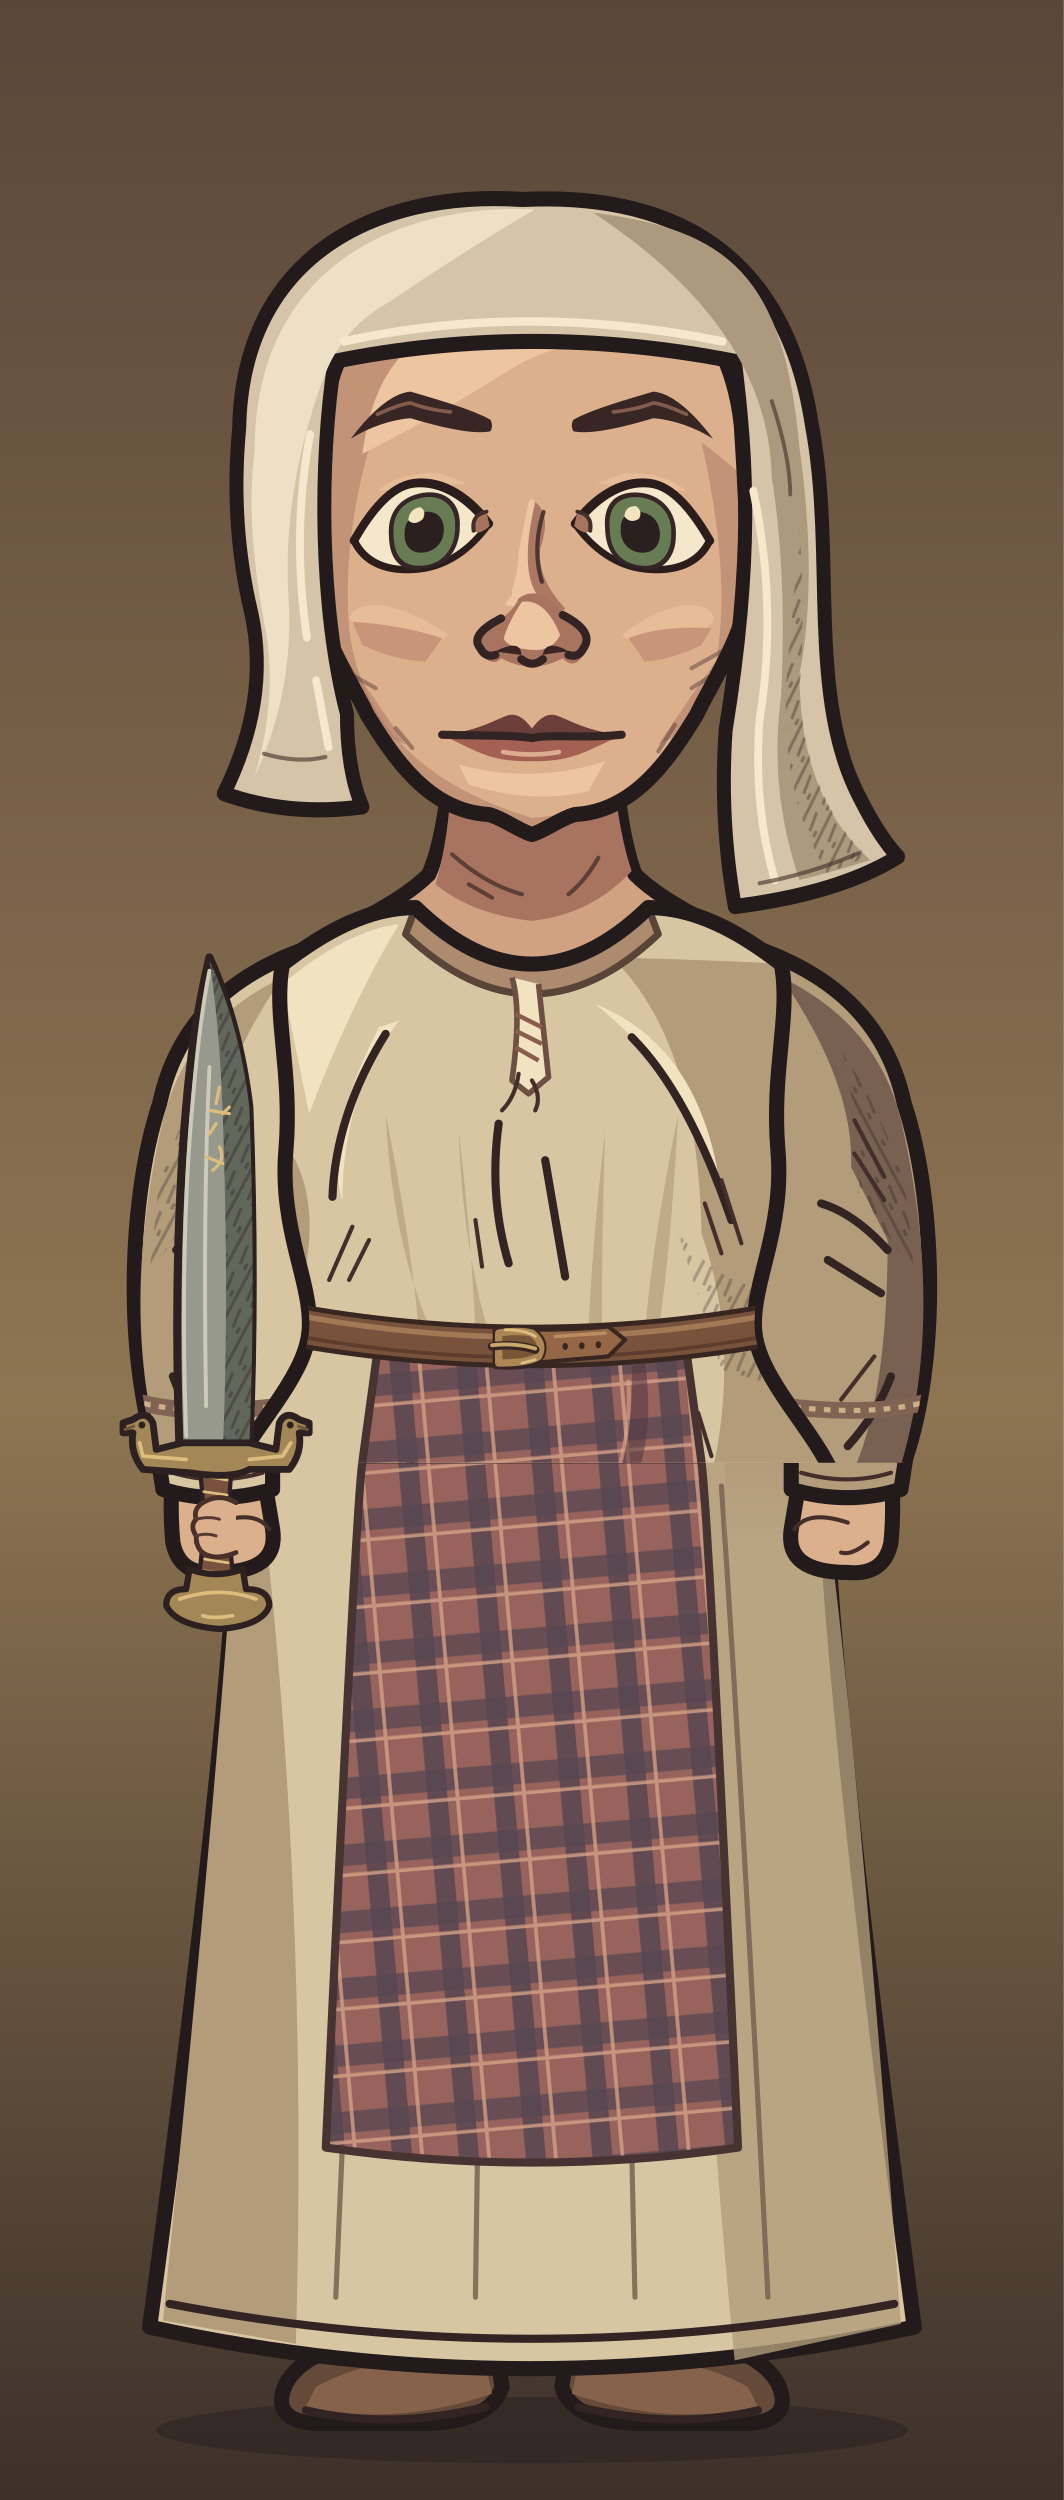
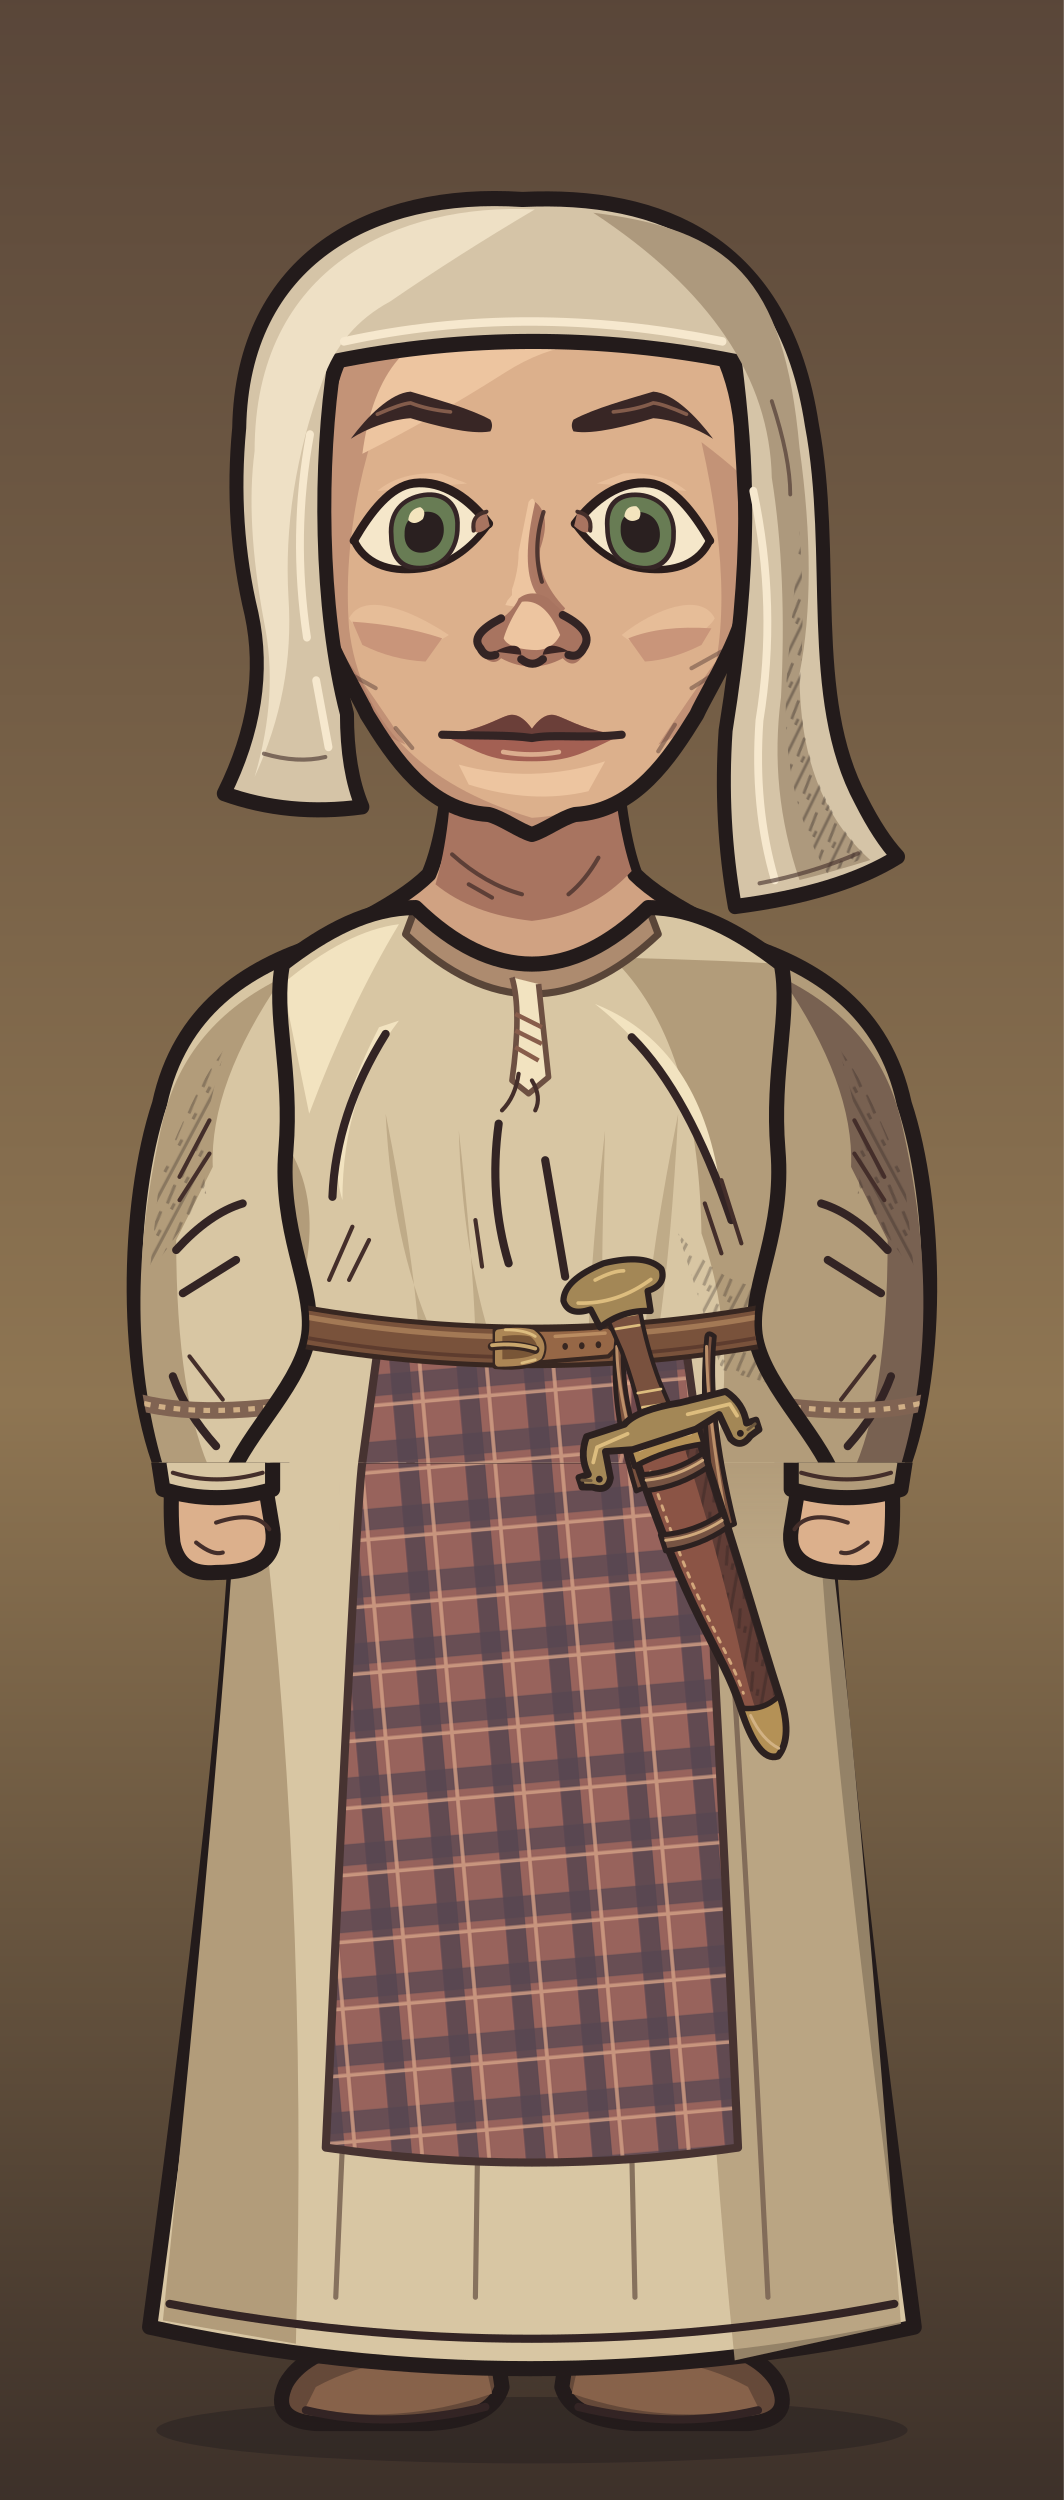
<svg xmlns="http://www.w3.org/2000/svg" xmlns:xlink="http://www.w3.org/1999/xlink" aria-labelledby="title" width="320" height="752" viewBox="0 0 320 752" role="img" data-belt="leather">
  <defs>
    <style>
      .edge {stroke:#231b1b;stroke-width:4.55;stroke-linecap:round;stroke-linejoin:round}
      .seam {fill:none;stroke:#332424;stroke-width:2.45;stroke-linecap:round;stroke-linejoin:round}
      .etch {fill:none;stroke:#442e2a;stroke-width:1.25;stroke-linecap:round}
      .hair-line {fill:none;stroke:#967661;stroke-width:1.45;stroke-linecap:round}
      .white {fill:#f5e7ca;stroke:#2a1d1c;stroke-width:2.65;stroke-linejoin:round}
      .label {fill:#efdfc1;font:600 20px Georgia,serif}
      .muted {fill:#b8aa96;font:13px 'Segoe UI',sans-serif}
      .section {fill:#dcbb8e;font:600 14px 'Segoe UI',sans-serif}
    </style>
    <linearGradient id="umber" x2="0" y2="1" gradientUnits="objectBoundingBox">
      <stop stop-color="#594639" />
      <stop offset=".56" stop-color="#8e7552" />
      <stop offset="1" stop-color="#3c3029" />
    </linearGradient>
    <linearGradient id="ash" x2="0" y2="1" gradientUnits="objectBoundingBox">
      <stop stop-color="#3b423d" />
      <stop offset=".56" stop-color="#7a7d67" />
      <stop offset="1" stop-color="#242b28" />
    </linearGradient>
    <linearGradient id="rose" x2="0" y2="1" gradientUnits="objectBoundingBox">
      <stop stop-color="#51404a" />
      <stop offset=".56" stop-color="#8a6972" />
      <stop offset="1" stop-color="#372c33" />
    </linearGradient>
    <pattern id="paper-grain" width="63" height="57" patternUnits="userSpaceOnUse">
      <path d="M1 16l2-1m21-4 5-2m16 7 6-1M12 32l3-1m16 11 4-1m20-14 4 1M4 51l5-1m41 0 9-2" fill="none" stroke="#231a1b" stroke-width=".85" opacity=".19" />
      <path d="M4 5l9-1m29 2 2-1M1 40l4-1m12 9 1-1m21-23 4-1m9 12 5-2" fill="none" stroke="#f0dbb5" stroke-width=".85" opacity=".23" />
      <path d="M16 19h.6m13-3h.7m28 6h.7m-39 15h.6m23 4h.6m-12 11h.7m29-39h.7" fill="none" stroke="#21191a" stroke-width="1.2" opacity=".28" stroke-linecap="round" />
    </pattern>
    <pattern id="ink-lines" width="7" height="9" patternUnits="userSpaceOnUse" patternTransform="rotate(28)">
      <path d="M1 -2V10m2.8-8 .6 6m1.9-1v5" stroke="#271d1d" stroke-width=".95" fill="none" opacity=".65" />
    </pattern>
    <radialGradient id="vignette" cx=".5" cy=".39" r=".72">
      <stop offset=".47" stop-color="#20191c" stop-opacity="0" />
      <stop offset="1" stop-color="#20191c" stop-opacity=".48" />
    </radialGradient>
    <g id="firs" fill="currentColor">
      <path d="M10 439Q15 379 12 300L9 220 15 146 15 54 19 80 21 147 28 230 25 326 29 439Z" />
      <path d="M17 169Q27 174 45 174L57 169 49 179 27 187 17 185                M18 194Q29 196 52 192L63 183 56 194 26 205 16 207                M15 225Q46 230 67 218L77 206 71 223 42 238 18 241                M17 252Q48 255 78 245L91 230 84 249 52 266 20 269                M14 282Q40 281 71 278L88 261 84 281 57 291 19 298                M19 312Q43 316 69 310L88 299 84 310 58 322 22 325" />
      <path d="M6 312 0 315V284L11 285M0 266 13 270V250L0 249M0 220 15 221 15 206 0 202                M0 180 16 181V167L0 165M0 141 15 150V138L0 133M0 112 17 127V118L0 104" />
      <path d="M64 440Q55 380 58 324L59 258 63 217 68 222 65 266 68 328 76 440Z                M63 291Q78 294 89 282L100 267 96 283 81 301 62 307                M63 323Q80 323 106 304L98 321 68 339                M63 316Q44 306 37 293L41 307 64 329Z" />
    </g>
    <g id="brambles" fill="none" stroke="currentColor" stroke-linecap="round" stroke-linejoin="round">
      <path stroke-width="3.8" d="M9 440Q13 401 21 380T26 333m-8 57Q39 375 43 352m-28 46Q6 377 0 376M41 440Q41 402 63 385m-20 44q26-6 39-30" />
      <path stroke-width="2" d="M23 364l14-13m-12 4-7-15m20 29 17-4m-15-1 1-11m13 49 2-17m2 14 18-5m-34 32q-12-10-17-10" />
    </g>
    <g id="night-scratches" fill="none" stroke="currentColor" stroke-width="1.2" stroke-linecap="round">
      <path d="M16 113q32-11 54-8m-30 9 16-3m184-40q19-4 44 1m-11 7 19 4                M24 335q33-3 68-16m-44 16 26-4m164-9q31 5 60-3m-39 8 38-3                M27 391q22-6 52-5m168 14q28-8 57-8m-40 11 24-4                M55 178l18-6m177 36 17 3m-12-4 17-1" />
    </g>
    <g id="shirt-setting">
      <rect width="320" height="440" fill="url(#umber)" />
      <path d="M50 217q24 8 64 1l-15 7-56 6m176-90q39-13 70-5l-26 4 28 2-64 6" fill="#856c54" opacity=".5" />
      <use xlink:href="#firs" style="color:#342827" opacity=".52" transform="translate(-26 8)" />
      <use xlink:href="#firs" style="color:#413128" opacity=".58" transform="translate(340 101) scale(-1 .81)" />
      <use xlink:href="#night-scratches" style="color:#dfbb87" opacity=".28" />
      <use xlink:href="#brambles" style="color:#291f22" opacity=".71" />
      <rect width="320" height="440" fill="url(#vignette)" />
      <rect width="320" height="440" fill="url(#paper-grain)" />
    </g>
    <g id="armor-setting">
      <rect width="320" height="440" fill="url(#ash)" />
      <path d="M42 173q49-4 68 3l-43 6 25 3-49 4m151 35q47 10 104-6l-26 14-62 8Z" fill="#707764" opacity=".48" />
      <use xlink:href="#firs" style="color:#27312c" opacity=".64" transform="translate(-36 30)" />
      <use xlink:href="#firs" style="color:#303833" opacity=".75" transform="translate(324 45) scale(-.86 1.03)" />
      <use xlink:href="#brambles" style="color:#252a27" opacity=".62" transform="translate(319 10) scale(-1 1)" />
      <use xlink:href="#night-scratches" style="color:#d8d8a9" opacity=".28" transform="translate(-2 21)" />
      <rect width="320" height="440" fill="url(#vignette)" />
      <rect width="320" height="440" fill="url(#paper-grain)" />
    </g>
    <g id="woman-setting">
      <rect width="320" height="440" fill="url(#rose)" />
      <path d="M44 235q40-4 76-1l-20 6-36 2 19 3-44 5m183-50q35 3 60-3l-24 9-31 2" fill="#775d65" opacity=".6" />
      <use xlink:href="#firs" style="color:#3b2b34" opacity=".58" transform="translate(-20 84) scale(.86 .91)" />
      <use xlink:href="#firs" style="color:#3d2e39" opacity=".68" transform="translate(327 54) scale(-.85 .98)" />
      <path d="M300 440q-2-82-6-173l-9-103 7-35 12 42 9 98 7 171Z                M294 195q-10-18-25-24l-15-1 13-4 11 2 18 15                M285 162q-13-22-34-27l-7 4 7-11 17 4 20 17                M303 242q-18-23-36-27l-13 3 15-9 11 2 21 15" fill="#3a2b33" opacity=".64" />
      <use xlink:href="#brambles" style="color:#2d2229" opacity=".8" transform="translate(12 6)" />
      <use xlink:href="#night-scratches" style="color:#e1b8a8" opacity=".28" transform="translate(0 7)" />
      <rect width="320" height="440" fill="url(#vignette)" />
      <rect width="320" height="440" fill="url(#paper-grain)" />
    </g>
    <pattern id="mail-rings" width="14" height="13" patternUnits="userSpaceOnUse" patternTransform="rotate(-7)">
      <path d="M-1 2q3-3 6 0 1 3-2 5Q0 8-1 5M6 2q3-3 6 0 1 3-2 5Q7 8 6 5M3 8q3-3 6 0 1 3-2 5-3 1-4-2M10 8q3-3 6 0" fill="none" stroke="#2d2c28" stroke-width="1.6" stroke-linecap="round" />
      <path d="M-.5 4q1.5-2 3-1m5 1q1.4-2 3-1M4 10q1.5-2 3-1m4 1q1.4-2 3-1" fill="none" stroke="#9a9b87" stroke-width="1.12" opacity=".78" stroke-linecap="round" />
    </pattern>
    <pattern id="armor-plates" width="47" height="24" patternUnits="userSpaceOnUse" patternTransform="translate(4 4) rotate(2)">
      <path d="M1 0l21 .7 1 18-3 3-17-1-1-4Zm24 1 19-1 2 15-3 7-19-2Z" fill="#85867a" stroke="#352e2a" stroke-width="1.75" stroke-linejoin="round" />
      <path d="M2 2l18 .2-.2 4L5 7 4 17Zm24 0 16-1 1 4-14 2-3 10Z" fill="#a9a58d" />
      <path d="M19 4l4 14-3 3-16-1 13-4Zm22 2 4 10-2 5-17-1 13-4Z" fill="#62655f" />
      <path d="M7 7l1-.5m6 12 3-2m16-7 5-1m-7 5 4-2" fill="none" stroke="#d0c0a0" stroke-width=".9" opacity=".76" />
      <path d="M6 12q2-2 2.7 1-1 2.2-2.7.5Zm12 1q1.8-2 2.4.6-1 2.6-2.5.8Zm11 1q1-2.2 2.8-1-.2 2.9-2.8 2.1Zm12-2q2.2-1.4 2.3.8-1 2.3-2.3.5Z" fill="#3c342d" />
    </pattern>
    <clipPath id="portrait-frame">
      <rect width="320" height="440" />
    </clipPath>
    <clipPath id="wardrobe-torso-mask">
      <path d="M125 273 C111 273 98 280 85 290 C82 305 88 322 86 346 C84 370 94 386 93 400 C92 415 74 431 69 445 H251 C246 431 228 415 227 400 C226 386 236 370 234 346 C232 322 238 305 235 290 C222 280 209 273 195 273 Q160 307 125 273Z" />
    </clipPath>
    <clipPath id="wardrobe-sleeve-mask">
      <path d="M96 284 C74 291 54 304 48 332 C38 362 37 415 50 445 H80 Q114 406 114 336Z" />
    </clipPath>
    <clipPath id="face-shape-clip">
      <path d="M 160 73 C 191 73 219 90 223 128 C 224 143 225 164 225 177 C 225 189 213.19 207 209.55 215 C 201.55 228 191 244 173 245 C 169 246 163.6 250 160 251 C 156.4 250 151 246 147 245 C 129 244 118.45 228 110.45 215 C 106.81 207 95 189 95 177 C 95 164 96 143 97 128 C 101 90 129 73 160 73 Z" />
    </clipPath>
    <clipPath id="face-features-eye-left">
      <path d="M-21 0 C-16 -8 -10 -15 -3 -15 C6 -15 14 -8 19.5 0 C14 7 7 11 -1 11 C-11 11 -18 7 -21 0Z" />
    </clipPath>
    <clipPath id="face-features-eye-right">
      <path d="M-21 0 C-16 -8 -10 -15 -3 -15 C6 -15 14 -8 19.5 0 C14 7 7 11 -1 11 C-11 11 -18 7 -21 0Z" />
    </clipPath>
    <clipPath id="face-features-nose-bridge">
      <path d="M154 144H167V179L172 185V187H149V185L154 179Z" />
    </clipPath>
+     <clipPath id="full-costume-hands-clip">
+       <rect x="0" y="440" width="320" height="312" />
+     </clipPath>
    <clipPath id="full-costume-join-outline">
      <path d="M72 435 Q72 500 45 700 Q159 725 275 700 Q248 495 248 435Z M102 436H218V469H102Z" clip-rule="evenodd" />
    </clipPath>
    <linearGradient id="full-costume-join-fade" x1="0" y1="0" x2="0" y2="1">
      <stop offset="0" stop-color="#fff" />
      <stop offset="1" stop-color="#000" />
    </linearGradient>
    <mask id="full-costume-join-mask" maskUnits="userSpaceOnUse" x="0" y="440" width="320" height="26">
      <rect x="0" y="440" width="320" height="26" fill="url(#full-costume-join-fade)" />
    </mask>
  </defs>
  <g data-part="full-costume">
    <rect width="320" height="752" fill="url(#umber)" />
    <ellipse cx="160" cy="731" rx="113" ry="10" fill="#261f20" opacity=".5" />
    <g>
      <g transform="translate(9 0)">
        <path d="M99 689Q119 683 138 691L142 718Q139 728 120 729H86Q72 728 77 717Q82 708 99 704Z" fill="#654939" class="edge" />
        <path d="M86 718Q108 706 137 711L139 720Q110 730 83 724Z" fill="#87624a" />
        <path d="M101 711L103 700Q115 704 136 707" class="etch" />
        <path d="M83 725Q108 731 137 724" class="seam" />
      </g>
    </g>
    <g transform="translate(320 0) scale(-1 1)">
      <g transform="translate(9 0)">
        <path d="M99 689Q119 683 138 691L142 718Q139 728 120 729H86Q72 728 77 717Q82 708 99 704Z" fill="#654939" class="edge" />
        <path d="M86 718Q108 706 137 711L139 720Q110 730 83 724Z" fill="#87624a" />
        <path d="M101 711L103 700Q115 704 136 707" class="etch" />
        <path d="M83 725Q108 731 137 724" class="seam" />
      </g>
    </g>
    <path d="M72 435 Q72 500 45 700 Q159 725 275 700 Q248 495 248 435Z" fill="#d8c6a3" class="edge" />
    <path d="M77 437 Q93 562 89 705 L49 698 Q67 522 72 437Z" fill="#b29c7a" />
    <path d="M208 439Q208 582 221 710 L271 699 Q256 499 246 437Z" fill="#b29c7a" opacity=".79" />
    <path d="M113 447 Q107 550 101 691" fill="none" stroke="#786151" stroke-width="1.55" stroke-linecap="round" opacity=".85" />
    <path d="M147 447 Q145 550 143 691" fill="none" stroke="#786151" stroke-width="1.55" stroke-linecap="round" opacity=".85" />
    <path d="M185 447 Q188 550 191 691" fill="none" stroke="#786151" stroke-width="1.55" stroke-linecap="round" opacity=".85" />
    <path d="M217 447 Q224 550 231 691" fill="none" stroke="#786151" stroke-width="1.55" stroke-linecap="round" opacity=".85" />
    <path d="M51 693Q160 714 269 693" class="seam" />
    <g clip-path="url(#full-costume-join-outline)" mask="url(#full-costume-join-mask)">
      <use transform="matrix(1 0 0 -4 0 2200)" xlink:href="#full-costume-upper" />
    </g>
    <path d="M109.091 439H210.909 Q213 452 222 646 Q160 655 98 646 Q107 452 109.091 439Z" fill="url(#wardrobe-nw-checked-waist-panel-weave)" stroke="#473331" stroke-width="2.45" stroke-linejoin="round" />
-     <g>
-       <path d="M52 441 Q51 454 52 464 Q54 474 65 473Q84 473 82 460 L79 442Z" fill="#dcb08c" class="edge" data-part="hand" />
-       <path d="M65 458Q77 454 81 460 M59 464q5 4 8 3" class="etch" />
-       <path d="M47 435H82L82 448Q65 453 49 448Z" fill="#d8c6a3" class="edge" />
-       <path d="M52 443Q65 447 79 443" class="etch" />
-     </g>
-     <g transform="translate(320 0) scale(-1 1)">
-       <path d="M52 441 Q51 454 52 464 Q54 474 65 473Q84 473 82 460 L79 442Z" fill="#dcb08c" class="edge" data-part="hand" />
-       <path d="M65 458Q77 454 81 460 M59 464q5 4 8 3" class="etch" />
-       <path d="M47 435H82L82 448Q65 453 49 448Z" fill="#b29c7a" class="edge" />
-       <path d="M52 443Q65 447 79 443" class="etch" />
-     </g>
  </g>
  <g clip-path="url(#portrait-frame)" id="full-costume-upper">
    <g data-part="neck">
      <g id="face-shape-neck">
        <path d="M 136 219 Q 135 249 129 263 Q 122 270 106 278 L 123 301 197 301 214 278 Q 198 270 191 263 Q 186 250 184 219 Z" fill="#d0a282" class="edge" />
        <path d="M 136 224 184 224 Q 185 247 190 262 Q 178 275 160 277 Q 142 275 131 266 Q 136 249 136 224 Z" fill="#a87460" />
        <path d="M 136 257 q 10 9 21 12 m -16 -3 7 4 m 32 -12 q -4 7 -9 11" class="etch" opacity=".75" />
      </g>
    </g>
    <g id="wardrobe-outfit-nw_nov_womens_rubakha" data-outfit="nw_nov_womens_rubakha">
      <path d="M96 284 C74 291 54 304 48 332 C38 362 37 415 50 445 H80 Q114 406 114 336Z" fill="#d8c6a3" class="edge" />
      <g data-part="sleeve-left" clip-path="url(#wardrobe-sleeve-mask)">
        <path d="M49 337 Q56 308 85 294 Q63 326 64 351 L53 373 Q53 421 64 444 H50 Q35 397 49 337Z" fill="#b29c7a" />
        <path d="M48 354 Q59 326 68 315 Q59 342 62 359 L45 383Z" fill="url(#ink-lines)" opacity=".44" />
        <path d="M53 376 q10 -11 20 -14 m-18 27 16 -10 M52 414 q4 11 13 21" class="seam" />
        <path d="M54 354 l9 -17 m-9 24 9 -14 m-6 61 10 13" class="etch" />
        <path d="M39 421 Q61 428 103 420" fill="none" stroke="#806352" stroke-width="5" />
        <path d="M39 421 Q61 428 103 420" fill="none" stroke="#d0af86" stroke-width="1.55" stroke-dasharray="2 2.5" />
      </g>
      <g transform="translate(320 0) scale(-1 1)">
        <path d="M96 284 C74 291 54 304 48 332 C38 362 37 415 50 445 H80 Q114 406 114 336Z" fill="#b29c7a" class="edge" />
        <g data-part="sleeve-right" clip-path="url(#wardrobe-sleeve-mask)">
          <path d="M49 337 Q56 308 85 294 Q63 326 64 351 L53 373 Q53 421 64 444 H50 Q35 397 49 337Z" fill="#786151" />
          <path d="M48 354 Q59 326 68 315 Q59 342 62 359 L45 383Z" fill="url(#ink-lines)" opacity=".44" />
          <path d="M53 376 q10 -11 20 -14 m-18 27 16 -10 M52 414 q4 11 13 21" class="seam" />
          <path d="M54 354 l9 -17 m-9 24 9 -14 m-6 61 10 13" class="etch" />
          <path d="M39 421 Q61 428 103 420" fill="none" stroke="#806352" stroke-width="5" />
          <path d="M39 421 Q61 428 103 420" fill="none" stroke="#d0af86" stroke-width="1.55" stroke-dasharray="2 2.5" />
        </g>
      </g>
      <path d="M125 273 C111 273 98 280 85 290 C82 305 88 322 86 346 C84 370 94 386 93 400 C92 415 74 431 69 445 H251 C246 431 228 415 227 400 C226 386 236 370 234 346 C232 322 238 305 235 290 C222 280 209 273 195 273 Q160 307 125 273Z" fill="#d8c6a3" />
      <g data-part="torso" clip-path="url(#wardrobe-torso-mask)">
        <path d="M85 296 Q104 280 120 278 Q105 303 93 335Z" fill="#f2e3c0" />
        <path d="M184 288 Q222 289 235 290 L252 444 H214 Q223 405 211 371 Q210 313 184 288Z" fill="#b29c7a" />
        <path d="M86 344 Q96 359 92 381 L77 402 L69 359Z" fill="#b29c7a" />
        <path d="M204 371 Q220 390 232 386 L231 416 L217 412Z" fill="url(#ink-lines)" opacity=".42" />
        <path d="M120 307 Q103 329 103 361 Q97 342 114 309Z M179 302 Q209 314 216 353 Q203 321 179 302Z" fill="#f2e3c0" />
        <path d="M133 409 Q124 426 123 444 H113 Q119 423 133 409Z M174 412 Q184 426 192 445 H177Z" fill="#f2e3c0" />
        <path d="M116 311 Q101 335 100 360 M190 312 Q207 329 220 367 M150 338 q-3 22 3 42 m11 -31 6 35 M129 421 l-7 24 m60 -28 8 27" class="seam" />
        <path d="M106 369 l-7 16 m12 -12 -6 12 M217 355 l6 19 m-11 -12 5 15 M143 367 l2 14 m65 44 4 13" class="etch" />
        <path d="M125 273 Q160 307 195 273 l3 8 Q160 317 122 281Z" fill="#ad8b6f" stroke="#594538" stroke-width="2.15" stroke-linejoin="round" />
        <path d="M154 294Q157 304 154 325l5 4 6-5-3-28" fill="#f2e3c0" stroke="#6d5042" stroke-width="1.7" stroke-linejoin="round" />
        <path d="M155 305l8 4m-8 1 8 4m-8 1 7 4" fill="none" stroke="#885d4b" stroke-width="1.35" />
        <path d="M156 323Q155 330 151 334 M160 325Q163 330 161 334" class="etch" />
        <path d="M116 335 Q124 375 126 401 L130 401 Q118 374 116 335Z" fill="#b29c7a" opacity="0.66" />
        <path d="M138 340 Q142 375 143 401 L147 401 Q139 374 138 340Z" fill="#b29c7a" opacity="0.66" />
        <path d="M182 340 Q178 375 177 401 L181 401 Q181 374 182 340Z" fill="#b29c7a" opacity="0.66" />
        <path d="M204 335 Q196 375 194 401 L198 401 Q202 374 204 335Z" fill="#b29c7a" opacity="0.66" />
        <g data-part="checked-waist-panel">
          <defs>
            <pattern id="wardrobe-nw-checked-waist-panel-weave" width="20" height="20" patternUnits="userSpaceOnUse" patternTransform="rotate(-5)">
              <rect width="20" height="20" fill="#98635c" />
              <path d="M4 0V20" fill="none" stroke="#564550" stroke-width="6" opacity="0.84" />
              <path d="M0 5H20" fill="none" stroke="#564550" stroke-width="6.5" opacity="0.72" />
              <path d="M10 0V20 M0 11H20" fill="none" stroke="#d5a186" stroke-width="1.1" opacity="0.78" />
            </pattern>
          </defs>
          <path d="M114 403 Q160 413 206 403 L212 447 H108Z" fill="url(#wardrobe-nw-checked-waist-panel-weave)" stroke="#473331" stroke-width="2.45" stroke-linejoin="round" />
          <path d="M190 411Q191 429 185 446h6Q197 430 194 410Z" fill="#4f3540" opacity="0.54" />
          <path d="M189 415Q190 430 185 446" fill="none" stroke="#e0ab8c" stroke-width="1.2" opacity="0.53" />
        </g>
      </g>
      <path d="M125 273 C111 273 98 280 85 290 C82 305 88 322 86 346 C84 370 94 386 93 400 C92 415 74 431 69 445 H251 C246 431 228 415 227 400 C226 386 236 370 234 346 C232 322 238 305 235 290 C222 280 209 273 195 273 Q160 307 125 273Z" fill="none" class="edge" />
    </g>
    <g id="face-shape">
      <path d="M 160 73 C 191 73 219 90 223 128 C 224 143 225 164 225 177 C 225 189 213.19 207 209.55 215 C 201.55 228 191 244 173 245 C 169 246 163.6 250 160 251 C 156.4 250 151 246 147 245 C 129 244 118.45 228 110.45 215 C 106.81 207 95 189 95 177 C 95 164 96 143 97 128 C 101 90 129 73 160 73 Z" fill="#dcb08c" />
      <g clip-path="url(#face-shape-clip)">
        <path d="M 70 141 Q 104 91 123 103 Q 102 148 105 189 Q 110 231 160 246 Q 192 244 211 214 Q 223 186 211 133 Q 235 151 250 174 L 250 265 70 265 Z" fill="#c39377" />
        <path d="M 109 136.5 Q 114 99 142 98 Q 173 89 195 107 Q 174 98 152 112 Q 130 126 109 136.5 Z" fill="#edc5a0" />
        <g transform="translate(160 0) scale(-1 1)">
          <path d="M 25 191 C 37 183 51 178 55 186 C 51 193 34 197.667 25 191 Z" fill="#edc5a0" opacity=".605" />
          <path d="M 27 192 Q 39 188 54 187 L 51 194 Q 42 198.5 32 199 Z" fill="#c9957a" />
          <path d="M 56 198 Q 48 209 38 224 Q 52 218 62 202 Z" fill="#a87460" opacity=".51" />
        </g>
        <g transform="translate(160 0) scale(1 1)">
          <path d="M 27 191 C 37 183 51 178 55 186 C 51 193 34 197.667 27 191 Z" fill="#edc5a0" opacity=".605" />
          <path d="M 29 192 Q 39 188 54 189 L 51 194 Q 42 198.5 34 199 Z" fill="#c9957a" />
          <path d="M 56 198 Q 48 209 38 224 Q 52 218 62 202 Z" fill="#a87460" opacity=".51" />
        </g>
        <path d="M 92 183 Q 99 211 120 232 L 132 247 119 248 Q 98 234 85 212 Z M 229 184 Q 224 217 203 241 L 193 250 209 247 Q 230 233 240 211 Z" fill="url(#ink-lines)" opacity=".42" />
        <path d="M 138 230 Q 160 236 182 229 L 177 238 Q 160 242 141 236 Z" fill="#edc5a0" />
        <path d="M 104 202 l 9 5 m -8 1 6 4 m 97 -11 9 -5 m -9 11 8 -5 m -97 17 5 6 m 74 1 5 -8" class="etch" opacity=".42" />
      </g>
      <path d="M 160 73 C 191 73 219 90 223 128 C 224 143 225 164 225 177 C 225 189 213.19 207 209.55 215 C 201.55 228 191 244 173 245 C 169 246 163.6 250 160 251 C 156.4 250 151 246 147 245 C 129 244 118.45 228 110.45 215 C 106.81 207 95 189 95 177 C 95 164 96 143 97 128 C 101 90 129 73 160 73 Z" fill="none" class="edge" />
    </g>
    <g clip-path="url(#face-shape-clip)">
      <g data-part="eyes">
        <g transform="matrix(1 -0.12 0 1 127.5 160)">
          <path d="M-14 -14 Q-7 -19 5 -17 L13 -13" fill="#edc5a0" opacity=".65" />
          <path d="M-21 0 C-16 -8 -10 -15 -3 -15 C6 -15 14 -8 19.5 0 C14 7 7 11 -1 11 C-11 11 -18 7 -21 0Z" class="white" style="stroke-width:2.15" />
          <g clip-path="url(#face-features-eye-left)">
            <g transform="translate(0 0) scale(1 1)">
              <path d="M-9.8 0 C-10.4 -7 -6.6 -10.9 0 -11.1 C6.1 -11.2 10.5 -7 10.1 -.3 C10.2 5.9 6.4 11 0 10.8 C-6.1 10.7 -9.7 7.2 -9.8 0Z" fill="#687c54" stroke="#352526" stroke-width="1.4" />
              <path d="M-5.8 -.2C-5.9-3.8-3.5-6 .1-6 3.8-6 6-3.6 6 .1 6 3.9 3.3 6.3-.2 6.2-3.9 6.1-6 3.3-5.8-.2Z" fill="#2a2020" />
              <path d="M-4.7-4.1Q-4.4-7.4-1.1-7.6 .9-6.3-.3-3.9-2.9-2-4.7-4.1Z" fill="#f3e4bd" />
            </g>
          </g>
          <path d="M-21 0 C-16 -8 -10 -15 -3 -15 C6 -15 14 -8 19.5 0" fill="none" stroke="#2a1d1c" stroke-width="2.65" stroke-linecap="round" />
          <path d="M18.8 -3.8 Q14.2 -3.4 15 1.4 Q16.5 3.2 19.8 .6Z" fill="#a87460" />
          <path d="M18.8 -3.8 Q14.2 -3.4 15 1.4" class="etch" />
        </g>
        <g transform="matrix(-1 -0.12 0 1 192.5 160)">
          <path d="M-14 -14 Q-7 -19 5 -17 L13 -13" fill="#edc5a0" opacity=".65" />
          <path d="M-21 0 C-16 -8 -10 -15 -3 -15 C6 -15 14 -8 19.5 0 C14 7 7 11 -1 11 C-11 11 -18 7 -21 0Z" class="white" style="stroke-width:2.15" />
          <g clip-path="url(#face-features-eye-right)">
            <g transform="translate(0 0) scale(-1 1)">
              <path d="M-9.8 0 C-10.4 -7 -6.6 -10.9 0 -11.1 C6.1 -11.2 10.5 -7 10.1 -.3 C10.2 5.9 6.4 11 0 10.8 C-6.1 10.7 -9.7 7.2 -9.8 0Z" fill="#687c54" stroke="#352526" stroke-width="1.4" />
              <path d="M-5.8 -.2C-5.9-3.8-3.5-6 .1-6 3.8-6 6-3.6 6 .1 6 3.9 3.3 6.3-.2 6.2-3.9 6.1-6 3.3-5.8-.2Z" fill="#2a2020" />
              <path d="M-4.7-4.1Q-4.4-7.4-1.1-7.6 .9-6.3-.3-3.9-2.9-2-4.7-4.1Z" fill="#f3e4bd" />
            </g>
          </g>
          <path d="M-21 0 C-16 -8 -10 -15 -3 -15 C6 -15 14 -8 19.5 0" fill="none" stroke="#2a1d1c" stroke-width="2.65" stroke-linecap="round" />
          <path d="M18.8 -3.8 Q14.2 -3.4 15 1.4 Q16.5 3.2 19.8 .6Z" fill="#a87460" />
          <path d="M18.8 -3.8 Q14.2 -3.4 15 1.4" class="etch" />
        </g>
      </g>
      <g data-part="brows">
        <g transform="matrix(1 0 0 1 127.5 129)">
          <path d="M-22 3 C-17 -3.76 -10 -10.8 -4 -11.2 C3 -9.1 14 -6.1 20 -2.76 Q21 -1 20 0.76 C14 1.9 3 -1.1 -4 -3.2 C-10 -2.8 -17 -0.24 -22 3Z" fill="#382625" />
          <path d="M-14 -4.4 Q-7 -7.5 -4 -7.8 Q1 -5.8 8 -5.1" fill="none" stroke="#835c4b" stroke-width="1.1" stroke-linecap="round" />
        </g>
        <g transform="matrix(-1 0 0 1 192.5 129)">
          <path d="M-22 3 C-17 -3.76 -10 -10.8 -4 -11.2 C3 -9.1 14 -6.1 20 -2.76 Q21 -1 20 0.76 C14 1.9 3 -1.1 -4 -3.2 C-10 -2.8 -17 -0.24 -22 3Z" fill="#382625" />
          <path d="M-14 -4.4 Q-7 -7.5 -4 -7.8 Q1 -5.8 8 -5.1" fill="none" stroke="#835c4b" stroke-width="1.1" stroke-linecap="round" />
        </g>
      </g>
      <g data-part="nose">
        <g clip-path="url(#face-features-nose-bridge)">
          <path d="M159 151 Q161 148 161 154 Q157 169 162 177 L158 183 152 182 Q156 174 156 166Z" fill="#edc5a0" />
          <path d="M161 151 Q166 155 162.5 165 Q161.5 174 170 183 L167 187 161 178 Q156.5 170 161 151Z" fill="#a87460" opacity=".93" />
          <path d="M163.5 154 Q160 165 163 175" class="etch" opacity=".9" />
        </g>
        <path d="M156 180 Q160 177 165 180 C167 182 169.28 184 174 188 Q178 192 176 196 Q173 202 169.28 198 Q160 203 150.72 198 Q148 201 144 196 Q142 192 146 189 Q154 185 156 180Z" fill="#a87460" />
        <path d="M157 181 Q164 180 168.5 191 Q165.95 196 160 195.5 Q152.775 195 151.5 192 Q153 187 157 181Z" fill="#edc5a0" />
        <path d="M150.72 186 Q141 191 144.5 195 Q146 198 149 197 M169.28 185 Q179 190 175.5 195 Q174 198 171 197" class="seam" />
        <path d="M148.8 196 q8 -4 8 1 q-8 -1 -8 -1Z M163.2 197 q1 -5 8 -1 q-2 0 -8 1Z" fill="#3b2524" />
        <path d="M156.8 198.3 Q160.25 201 163.3 198.3" class="seam" />
      </g>
      <g data-part="mouth">
        <path d="M133 221 C145.15 220 151 215 154 215 Q157 215 160 219.2 Q163 215 166 215 C169 215 174.85 220 187 221 C174.85 227 171 229 160 229 C148 229 145.15 227 133 221Z" fill="#a36053" />
        <path d="M133 221 C145.15 220 151 215 154 215 Q157 215 160 219.2 Q163 215 166 215 C169 215 174.85 220 187 221 C174.85 222.25 167 220.7 160 222 C153 221 145.15 221.4 133 221Z" fill="#56322f" opacity=".72" />
        <path d="M133 221 C145.15 221.4 153 221 160 222 C167 220.7 174.85 222.25 187 221" class="seam" />
        <path d="M151.36 226.2 Q160 227.7 168.1 226.2" fill="none" stroke="#edc5a0" stroke-width="1.4" stroke-linecap="round" opacity=".76" />
      </g>
    </g>
    <g id="headgear-nw_nov_plain_veil">
      <g transform="matrix(0.926 0 0 1 11.765 -4.3)">
        <path d="M65 133 C66 82.3 108 61.3 157 64.3 C202 62.3 242 77.3 251 132 C259 171 249 214 267 245 Q273 256 279 262 Q260 273 226 277 Q221 251 223 224 C232 172 230 143 226 113 Q160 101 96 113 C91 143 91 187 100 219 Q100 236 105 247 Q81 250 60 243 Q75 215 69 189 Q62 162 65 133 Z" fill="#d5c4a7" class="edge" />
        <path d="M70 140 C70 84.3 117 65.3 161 67.3 Q136 81 114 95 Q98 103 92 119 Q79 152 81 184 Q83 212 70 238 Q78 213 73 191 Q67 161 70 140 Z" fill="#eee0c5" />
        <path d="M180 68.3 C224 73.3 242 87.3 247 139 Q253 179 247 207 Q247 244 270 263 Q256 267 247 269 Q237 242 241 214 Q243 177 238 148 Q237 103 180 68.3 Z" fill="#ad997d" />
        <path d="M247 164 Q249 190 247 212 Q249 244 269 262 L256 267 Q240 242 243 206 Z" fill="url(#ink-lines)" opacity=".53" />
        <path d="M99 107 Q158 95 222 107 M88 135 Q82 165 87 196 M90 209 L94 229 M232 152 Q240 187 234 221 Q232 247 239 269" fill="none" stroke="#f6e8ce" stroke-width="2.55" stroke-linecap="round" stroke-linejoin="round" />
        <path d="M73 231 Q84 234 93 232 M234 270 Q251 267 266 261 M238 125 Q244 142 244 153" class="etch" opacity=".62" />
      </g>
    </g>
  </g>
  <g data-part="waist-accessories">
    <g data-part="belt" data-style="leather" clip-path="url(#wardrobe-torso-mask)">
      <path d="M85 398Q160 412 235 398" fill="none" stroke="#382721" stroke-width="13.1" stroke-linecap="round" stroke-linejoin="round" />
      <path d="M85 398Q160 412 235 398" fill="none" stroke="#79523b" stroke-width="10.1" stroke-linecap="round" stroke-linejoin="round" />
      <path d="M87 395.2Q160 409.2 233 395.2" fill="none" stroke="#a37955" stroke-width="1.65" stroke-linecap="round" stroke-linejoin="round" />
      <path d="M86 401.3Q160 415.3 234 401.3" fill="none" stroke="#5e3c2e" stroke-width="1.15" stroke-linecap="round" stroke-linejoin="round" />
      <path d="M160 400Q174 400 183 399l5 4-5 5-23 2Z" fill="#966746" stroke="#382721" stroke-width="1.25" stroke-linecap="round" stroke-linejoin="round" />
      <path d="M167 402l15-1" fill="none" stroke="#ba8c61" stroke-width="1.05" stroke-linecap="round" stroke-linejoin="round" />
      <ellipse cx="170" cy="405" rx="0.85" ry="1.05" fill="#382721" />
      <ellipse cx="175" cy="404.8" rx="0.85" ry="1.05" fill="#382721" />
      <ellipse cx="180" cy="404.5" rx="0.85" ry="1.05" fill="#382721" />
      <g transform="translate(156 405) scale(1)">
        <path d="M-7 -5Q-1 -6 4 -5Q9 -2 7 3Q4 7 -7 6Z" fill="#795637" stroke="#382721" stroke-width="1.65" stroke-linecap="round" stroke-linejoin="round" />
        <path d="M-6 -4Q0 -5 4 -4Q8 -1 6 3Q3 5 -6 5Z" fill="none" stroke="#ac8655" stroke-width="2.2" stroke-linecap="round" stroke-linejoin="round" />
        <path d="M-4 -5Q2 -5 5 -3M5 4l-4 1" fill="none" stroke="#ddbd80" stroke-width="0.85" stroke-linecap="round" stroke-linejoin="round" />
        <path d="M-8 0q7 -1 13 1" fill="none" stroke="#382721" stroke-width="2.55" stroke-linecap="round" stroke-linejoin="round" />
        <path d="M-8 -.35q7 -.8 13 1" fill="none" stroke="#c9a76d" stroke-width="1.15" stroke-linecap="round" stroke-linejoin="round" />
      </g>
    </g>
+     <g data-part="scabbard" data-style="eur_steppe_samanid_khanjar" transform="translate(199.53 403)">
+       <path d="M-14 0Q-14 -3 -11.65 -1Q-14 16.531 -3.452 43.503L-8.152 45.503Q-16.35 19.141 -14 0Z" fill="#79513e" stroke="#2c2120" stroke-width="1.45" stroke-linecap="round" stroke-linejoin="round" data-part="scabbard-hanger" />
+       <path d="M-14 2Q-14 16.966 -5.802 43.503" fill="none" stroke="#bc906a" stroke-width="0.9" stroke-linecap="round" stroke-linejoin="round" />
+       <path d="M13 0Q13 -3 15.35 -1Q13 21.049 21.44 55.393L16.74 57.393Q10.65 24.373 13 0Z" fill="#79513e" stroke="#2c2120" stroke-width="1.45" stroke-linecap="round" stroke-linejoin="round" data-part="scabbard-hanger" />
+       <path d="M13 2Q13 21.603 19.09 55.393" fill="none" stroke="#bc906a" stroke-width="0.9" stroke-linecap="round" stroke-linejoin="round" />
+       <g transform="translate(0 29) rotate(-18)">
+         <path d="M-10 0Q0-2 10 0C10 54 9 66 9 85Q9 98 3 102Q-3 102 -3 85C-3 66 -10 54 -10 0Z" fill="#8b5445" stroke="#2c2120" stroke-width="2.45" stroke-linecap="round" stroke-linejoin="round" data-part="scabbard-body" />
+         <path d="M9 2C9 54 8 70 8 85Q8 98 3 101L1 85C1 70 5 54 5 2Z" fill="#382828" opacity="0.51" />
+         <path d="M9 2C9 54 8 70 8 85Q8 98 3 101L1 85C1 70 5 54 5 2Z" fill="url(#ink-lines)" opacity="0.48" />
+         <path d="M-7 9C-7 54 -1 67 -1 81" fill="none" stroke="#d3a77b" stroke-width="0.87" stroke-linecap="round" stroke-dasharray="1.4 2.2" />
+         <path d="M-3 85q6 3 12 0Q9 98 3 102Q-3 102 -3 85Z" fill="#b49156" stroke="#2c2120" stroke-width="1.65" stroke-linecap="round" stroke-linejoin="round" />
+         <path d="M-1 88q1 8 5 12" fill="none" stroke="#d2b284" stroke-width="0.88" stroke-linecap="round" stroke-linejoin="round" />
+         <path d="M-11 0Q0-2 11 0v6Q0 4 -11 6Z" fill="#b49156" stroke="#2c2120" stroke-width="1.7" stroke-linecap="round" stroke-linejoin="round" />
+         <path d="M-8 1.8Q0 .7 8 1.8" fill="none" stroke="#debd8c" stroke-width="0.95" stroke-linecap="round" stroke-linejoin="round" />
+         <g data-part="scabbard-hilt" transform="rotate(180) translate(0 24)">
+           <path d="M-5-19Q0-21 5-19Q3.5-9 4 4L5 14Q0 18-5 14Q-3.5 3-4-8Z" fill="#79513e" stroke="#2c2120" stroke-width="1.28" stroke-linecap="round" stroke-linejoin="round" />
+           <path d="M-3.7-15l7 1.2m-7 3.5 7 1M-3.4 10l7 1.1m-7.3 2.4 7 1" fill="none" stroke="#ddbd7e" stroke-width="0.82" stroke-linecap="round" stroke-linejoin="round" />
+           <path d="M-10-25L10-25L18-23L19-31Q21-35 25-32L28-31L28-28L25-28Q26-22 22-17L10-17Q5-14-8-16L-22-17Q-26-22-25-28L-28-28L-28-31L-25-32Q-21-35-19-31L-18-23Z" fill="#a38756" stroke="#2c2120" stroke-width="2.05" stroke-linecap="round" stroke-linejoin="round" />
+           <path d="M-23-25l1 4 13 1m19 0 10-1 2.5-4" fill="none" stroke="#ddbd7e" stroke-width="1.13" stroke-linecap="round" stroke-linejoin="round" />
+           <path d="M24.8-30l2.6 1M-24.8-30l-2.6 1" fill="none" stroke="#6d573d" stroke-width="0.9" stroke-linecap="round" stroke-linejoin="round" />
+           <circle cx="-22.3" cy="-30.35" r="1.04" fill="#2c2120" />
+           <circle cx="22.3" cy="-30.35" r="1.04" fill="#2c2120" />
+           <path d="M-8 13Q0 16 8 13L9 19Q16 19 16 24Q14 30 1 31Q-12 30-15 24Q-15 19-9 19Z" fill="#a38756" stroke="#2c2120" stroke-width="1.88" stroke-linecap="round" stroke-linejoin="round" />
+           <path d="M-11 22Q1 18 12 22m-16 5q3 1 9 0" fill="none" stroke="#ddbd7e" stroke-width="1.1" stroke-linecap="round" stroke-linejoin="round" />
+         </g>
+         <path d="M-10 9q10 2.5 20-.5v4.5q-10 3 -20 1Z" fill="#775443" stroke="#2c2120" stroke-width="1.55" stroke-linecap="round" stroke-linejoin="round" data-part="scabbard-band" />
+         <path d="M-9 11q9 2 18-.45" fill="none" stroke="#cfa97c" stroke-width="0.88" stroke-linecap="round" stroke-linejoin="round" />
+         <path d="M-10 28q10 2.5 20-.5v4.5q-10 3 -20 1Z" fill="#775443" stroke="#2c2120" stroke-width="1.55" stroke-linecap="round" stroke-linejoin="round" data-part="scabbard-band" />
+         <path d="M-9 30q9 2 18-.45" fill="none" stroke="#cfa97c" stroke-width="0.88" stroke-linecap="round" stroke-linejoin="round" />
+       </g>
+     </g>
  </g>
  <g data-part="handheld-equipment">
-     <g data-part="weapon" data-style="eur_steppe_samanid_khanjar" data-grip-x="65" data-grip-y="459" transform="translate(65 459)">
-       <path d="M-11-23Q-13-81-9-126Q-7-150-2-171Q7-151 10-126Q12-73 10-24Q0-20-11-23Z" fill="#96998c" stroke="#2c2120" stroke-width="2.45" stroke-linecap="round" stroke-linejoin="round" />
-       <path d="M-2-170Q7-151 10-126Q12-73 10-24L2-22Q4-68 2-124Q1-151-2-170Z" fill="#62675c" />
-       <path d="M-2-170Q7-151 10-126Q12-73 10-24L2-22Q4-68 2-124Q1-151-2-170Z" fill="url(#ink-lines)" opacity="0.52" />
-       <path d="M-9-27Q-11-84-7-128Q-5-152-2-167M-3-36Q-4-96-2-138" fill="none" stroke="#cdcaba" stroke-width="1.17" stroke-linecap="round" stroke-linejoin="round" />
-       <path d="M-1-107q4-3 2-7m-4 3 5 2m-4-9 2-3m-2-4 6 1m-4-3 1-5m1 8 2-2" fill="none" stroke="#ddbd7e" stroke-width="0.96" stroke-linecap="round" stroke-linejoin="round" />
-       <path d="M-5-19Q0-21 5-19Q3.5-9 4 4L5 14Q0 18-5 14Q-3.5 3-4-8Z" fill="#79513e" stroke="#2c2120" stroke-width="1.28" stroke-linecap="round" stroke-linejoin="round" data-part="weapon-grip" />
-       <path d="M-3.7-15l7 1.2m-7 3.5 7 1M-3.4 10l7 1.1m-7.3 2.4 7 1" fill="none" stroke="#ddbd7e" stroke-width="0.82" stroke-linecap="round" stroke-linejoin="round" />
-       <path d="M-10-25L10-25L18-23L19-31Q21-35 25-32L28-31L28-28L25-28Q26-22 22-17L10-17Q5-14-8-16L-22-17Q-26-22-25-28L-28-28L-28-31L-25-32Q-21-35-19-31L-18-23Z" fill="#a38756" stroke="#2c2120" stroke-width="2.05" stroke-linecap="round" stroke-linejoin="round" />
-       <path d="M-23-25l1 4 13 1m19 0 10-1 2.5-4" fill="none" stroke="#ddbd7e" stroke-width="1.13" stroke-linecap="round" stroke-linejoin="round" />
-       <path d="M24.8-30l2.6 1M-24.8-30l-2.6 1" fill="none" stroke="#6d573d" stroke-width="0.9" stroke-linecap="round" stroke-linejoin="round" />
-       <circle cx="-22.3" cy="-30.35" r="1.04" fill="#2c2120" />
-       <circle cx="22.3" cy="-30.35" r="1.04" fill="#2c2120" />
-       <path d="M-8 13Q0 16 8 13L9 19Q16 19 16 24Q14 30 1 31Q-12 30-15 24Q-15 19-9 19Z" fill="#a38756" stroke="#2c2120" stroke-width="1.88" stroke-linecap="round" stroke-linejoin="round" />
-       <path d="M-11 22Q1 18 12 22m-16 5q3 1 9 0" fill="none" stroke="#ddbd7e" stroke-width="1.1" stroke-linecap="round" stroke-linejoin="round" />
-       <path d="M6-7Q1-10-4-7Q-7-5-6-2Q-8 0-6 3Q-6 8-2 9Q1 10 6 8Z" fill="#dcb08c" data-part="grip-fingers" />
-       <path d="M6-7Q1-10-4-7Q-7-5-6-2Q-8 0-6 3Q-6 8-2 9Q1 10 6 8" fill="none" stroke="#493129" stroke-width="1.45" stroke-linecap="round" stroke-linejoin="round" />
-       <path d="M-6-2Q-2-3 1-2M-6 3Q-3 2 0 3" fill="none" stroke="#563932" stroke-width="0.9" stroke-linecap="round" stroke-linejoin="round" />
+     <g data-part="hands" clip-path="url(#full-costume-hands-clip)">
+       <g>
+         <path d="M52 441 Q51 454 52 464 Q54 474 65 473Q84 473 82 460 L79 442Z" fill="#dcb08c" class="edge" data-part="hand" />
+         <path d="M65 458Q77 454 81 460 M59 464q5 4 8 3" class="etch" />
+         <path d="M47 435H82L82 448Q65 453 49 448Z" fill="#d8c6a3" class="edge" />
+         <path d="M52 443Q65 447 79 443" class="etch" />
+       </g>
+       <g transform="translate(320 0) scale(-1 1)">
+         <path d="M52 441 Q51 454 52 464 Q54 474 65 473Q84 473 82 460 L79 442Z" fill="#dcb08c" class="edge" data-part="hand" />
+         <path d="M65 458Q77 454 81 460 M59 464q5 4 8 3" class="etch" />
+         <path d="M47 435H82L82 448Q65 453 49 448Z" fill="#b29c7a" class="edge" />
+         <path d="M52 443Q65 447 79 443" class="etch" />
+       </g>
    </g>
  </g>
</svg>
